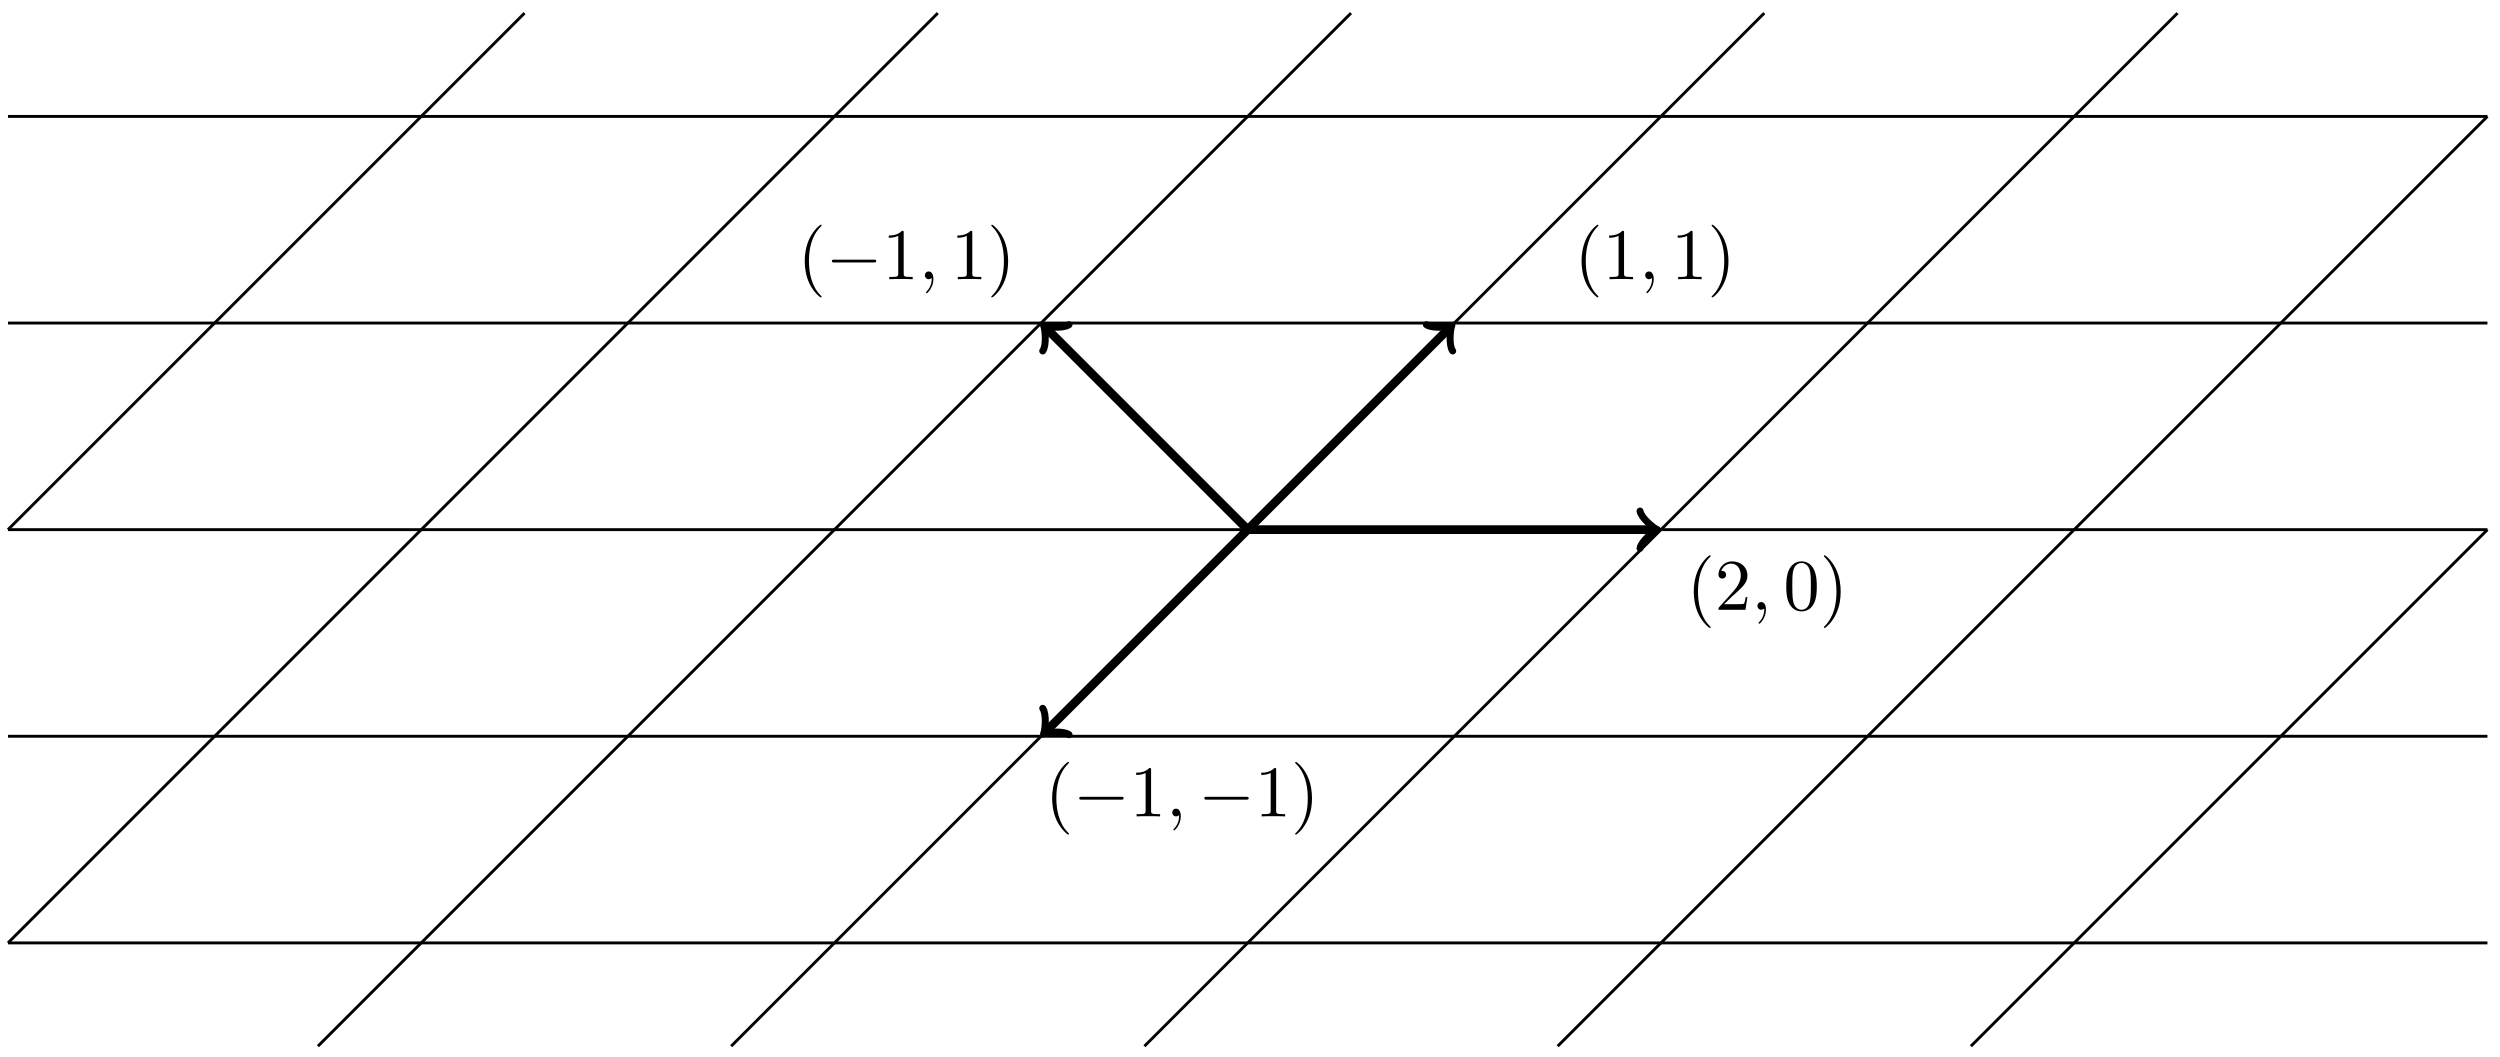
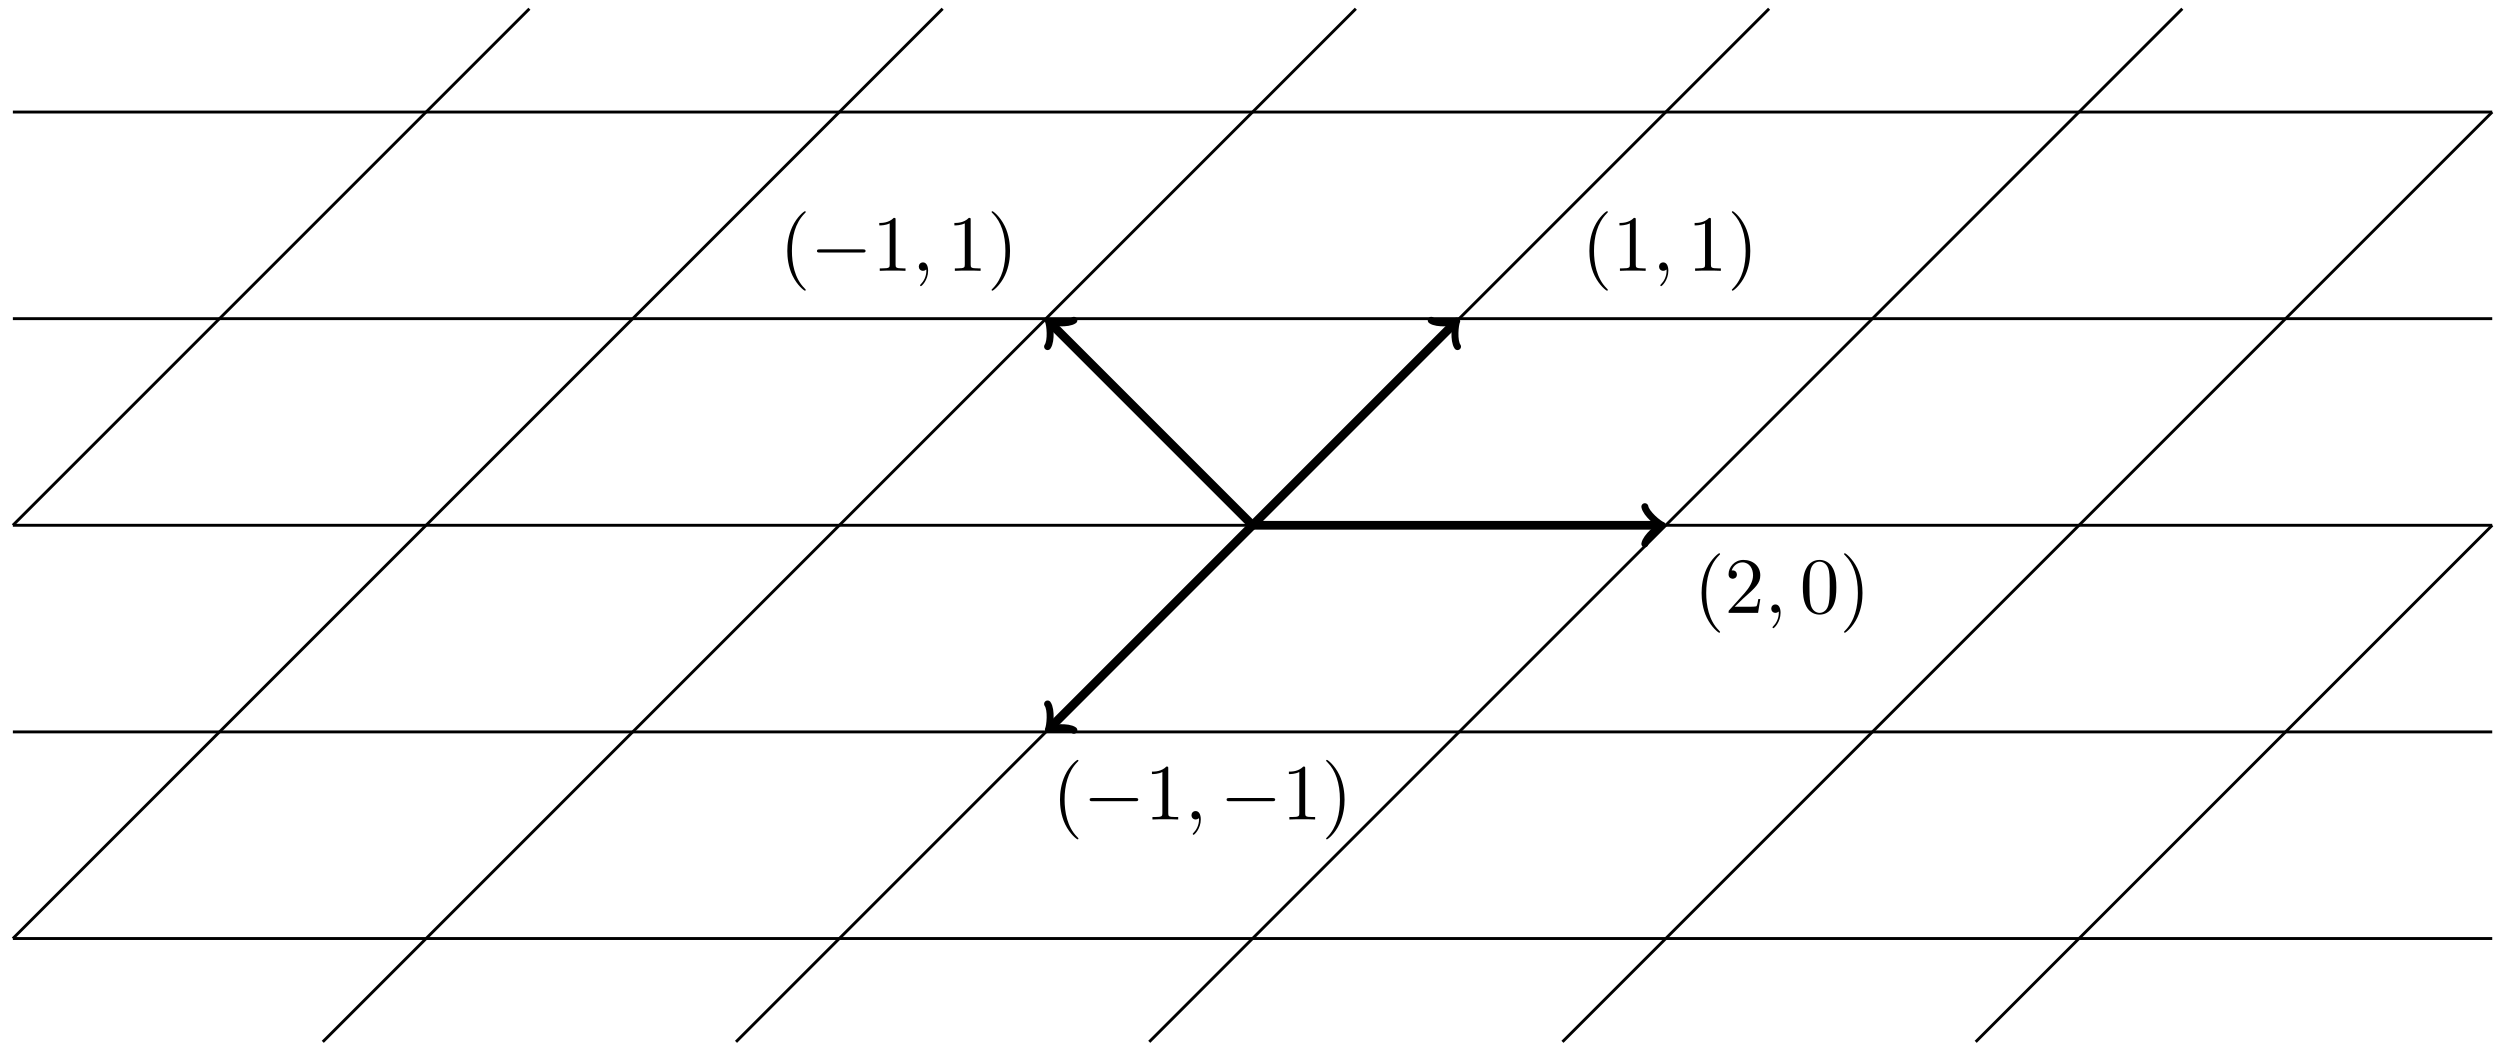
- <svg xmlns="http://www.w3.org/2000/svg" xmlns:xlink="http://www.w3.org/1999/xlink" width="343pt" height="145pt" viewBox="0 0 343 145" version="1.1">
+ <svg xmlns="http://www.w3.org/2000/svg" xmlns:xlink="http://www.w3.org/1999/xlink" version="1.1" width="343" height="145" viewBox="0 0 343 145">
  <defs>
-     <g>
-       <symbol overflow="visible" id="glyph0-0">
-         <path style="stroke:none;" d="" />
-       </symbol>
-       <symbol overflow="visible" id="glyph0-1">
-         <path style="stroke:none;" d="M 3.297 2.391 C 3.297 2.359 3.297 2.344 3.125 2.172 C 1.891 0.922 1.562 -0.969 1.562 -2.5 C 1.562 -4.234 1.938 -5.969 3.172 -7.203 C 3.297 -7.328 3.297 -7.344 3.297 -7.375 C 3.297 -7.453 3.266 -7.484 3.203 -7.484 C 3.094 -7.484 2.203 -6.797 1.609 -5.531 C 1.109 -4.438 0.984 -3.328 0.984 -2.5 C 0.984 -1.719 1.094 -0.516 1.641 0.625 C 2.25 1.844 3.094 2.5 3.203 2.5 C 3.266 2.5 3.297 2.469 3.297 2.391 Z M 3.297 2.391 " />
-       </symbol>
-       <symbol overflow="visible" id="glyph0-2">
-         <path style="stroke:none;" d="M 1.266 -0.766 L 2.328 -1.797 C 3.875 -3.172 4.469 -3.703 4.469 -4.703 C 4.469 -5.844 3.578 -6.641 2.359 -6.641 C 1.234 -6.641 0.5 -5.719 0.5 -4.828 C 0.5 -4.281 1 -4.281 1.031 -4.281 C 1.203 -4.281 1.547 -4.391 1.547 -4.812 C 1.547 -5.062 1.359 -5.328 1.016 -5.328 C 0.938 -5.328 0.922 -5.328 0.891 -5.312 C 1.109 -5.969 1.656 -6.328 2.234 -6.328 C 3.141 -6.328 3.562 -5.516 3.562 -4.703 C 3.562 -3.906 3.078 -3.125 2.516 -2.5 L 0.609 -0.375 C 0.5 -0.266 0.5 -0.234 0.5 0 L 4.203 0 L 4.469 -1.734 L 4.234 -1.734 C 4.172 -1.438 4.109 -1 4 -0.844 C 3.938 -0.766 3.281 -0.766 3.062 -0.766 Z M 1.266 -0.766 " />
-       </symbol>
-       <symbol overflow="visible" id="glyph0-3">
-         <path style="stroke:none;" d="M 4.578 -3.188 C 4.578 -3.984 4.531 -4.781 4.188 -5.516 C 3.734 -6.484 2.906 -6.641 2.5 -6.641 C 1.891 -6.641 1.172 -6.375 0.75 -5.453 C 0.438 -4.766 0.391 -3.984 0.391 -3.188 C 0.391 -2.438 0.422 -1.547 0.844 -0.781 C 1.266 0.016 2 0.219 2.484 0.219 C 3.016 0.219 3.781 0.016 4.219 -0.938 C 4.531 -1.625 4.578 -2.406 4.578 -3.188 Z M 2.484 0 C 2.094 0 1.5 -0.25 1.328 -1.203 C 1.219 -1.797 1.219 -2.719 1.219 -3.312 C 1.219 -3.953 1.219 -4.609 1.297 -5.141 C 1.484 -6.328 2.234 -6.422 2.484 -6.422 C 2.812 -6.422 3.469 -6.234 3.656 -5.25 C 3.766 -4.688 3.766 -3.938 3.766 -3.312 C 3.766 -2.562 3.766 -1.891 3.656 -1.25 C 3.5 -0.297 2.938 0 2.484 0 Z M 2.484 0 " />
-       </symbol>
-       <symbol overflow="visible" id="glyph0-4">
-         <path style="stroke:none;" d="M 2.875 -2.5 C 2.875 -3.266 2.766 -4.469 2.219 -5.609 C 1.625 -6.828 0.766 -7.484 0.672 -7.484 C 0.609 -7.484 0.562 -7.438 0.562 -7.375 C 0.562 -7.344 0.562 -7.328 0.75 -7.141 C 1.734 -6.156 2.297 -4.578 2.297 -2.5 C 2.297 -0.781 1.938 0.969 0.703 2.219 C 0.562 2.344 0.562 2.359 0.562 2.391 C 0.562 2.453 0.609 2.5 0.672 2.5 C 0.766 2.5 1.672 1.812 2.25 0.547 C 2.766 -0.547 2.875 -1.656 2.875 -2.5 Z M 2.875 -2.5 " />
-       </symbol>
-       <symbol overflow="visible" id="glyph0-5">
-         <path style="stroke:none;" d="M 2.938 -6.375 C 2.938 -6.625 2.938 -6.641 2.703 -6.641 C 2.078 -6 1.203 -6 0.891 -6 L 0.891 -5.688 C 1.094 -5.688 1.672 -5.688 2.188 -5.953 L 2.188 -0.781 C 2.188 -0.422 2.156 -0.312 1.266 -0.312 L 0.953 -0.312 L 0.953 0 C 1.297 -0.031 2.156 -0.031 2.562 -0.031 C 2.953 -0.031 3.828 -0.031 4.172 0 L 4.172 -0.312 L 3.859 -0.312 C 2.953 -0.312 2.938 -0.422 2.938 -0.781 Z M 2.938 -6.375 " />
-       </symbol>
-       <symbol overflow="visible" id="glyph1-0">
-         <path style="stroke:none;" d="" />
-       </symbol>
-       <symbol overflow="visible" id="glyph1-1">
-         <path style="stroke:none;" d="M 2.031 -0.016 C 2.031 -0.672 1.781 -1.062 1.391 -1.062 C 1.062 -1.062 0.859 -0.812 0.859 -0.531 C 0.859 -0.266 1.062 0 1.391 0 C 1.5 0 1.641 -0.047 1.734 -0.125 C 1.766 -0.156 1.781 -0.156 1.781 -0.156 C 1.797 -0.156 1.797 -0.156 1.797 -0.016 C 1.797 0.734 1.453 1.328 1.125 1.656 C 1.016 1.766 1.016 1.781 1.016 1.812 C 1.016 1.891 1.062 1.922 1.109 1.922 C 1.219 1.922 2.031 1.156 2.031 -0.016 Z M 2.031 -0.016 " />
-       </symbol>
-       <symbol overflow="visible" id="glyph2-0">
-         <path style="stroke:none;" d="" />
-       </symbol>
-       <symbol overflow="visible" id="glyph2-1">
-         <path style="stroke:none;" d="M 6.562 -2.297 C 6.734 -2.297 6.922 -2.297 6.922 -2.5 C 6.922 -2.688 6.734 -2.688 6.562 -2.688 L 1.172 -2.688 C 1 -2.688 0.828 -2.688 0.828 -2.5 C 0.828 -2.297 1 -2.297 1.172 -2.297 Z M 6.562 -2.297 " />
-       </symbol>
-     </g>
+     <path id="font_1_1" d="M.331-.24C.331-.237 .331-.235 .314-.218 .189-.092 .157 .097 .157 .25 .157 .424 .195 .598 .318 .723 .331 .735 .331 .737 .331 .74 .331 .747 .327 .75 .321 .75 .311 .75 .221 .682 .162 .555 .111 .445 .099 .334 .099 .25 .099 .172 .11 .051 .165-.062 .225-.185 .311-.25 .321-.25 .327-.25 .331-.247 .331-.24Z" />
+     <path id="font_1_5" d="M.127 .077 .233 .18C.389 .318 .449 .372 .449 .472 .449 .586 .359 .666 .237 .666 .124 .666 .05 .574 .05 .485 .05 .429 .1 .429 .103 .429 .12 .429 .155 .441 .155 .482 .155 .508 .137 .534 .102 .534 .094 .534 .092 .534 .089 .533 .112 .598 .166 .635 .224 .635 .315 .635 .358 .554 .358 .472 .358 .392 .308 .313 .253 .251L.061 .037C.05 .026 .05 .024 .05 0H.421L.449 .174H.424C.419 .144 .412 .1 .402 .085 .395 .077 .329 .077 .307 .077H.127Z" />
+     <path id="font_2_1" d="M.203 .001C.203 .067 .178 .106 .139 .106 .106 .106 .086 .081 .086 .053 .086 .026 .106 0 .139 0 .151 0 .164 .004 .174 .013 .177 .015 .178 .016 .179 .016 .18 .016 .181 .015 .181 .001 .181-.073 .146-.133 .113-.166 .102-.177 .102-.179 .102-.182 .102-.189 .107-.193 .112-.193 .123-.193 .203-.116 .203 .001Z" />
+     <path id="font_1_3" d="M.46 .32C.46 .4 .455 .48 .42 .554 .374 .65 .292 .666 .25 .666 .19 .666 .117 .64 .076 .547 .044 .478 .039 .4 .039 .32 .039 .245 .043 .155 .084 .079 .127-.002 .2-.022 .249-.022 .303-.022 .379-.001 .423 .094 .455 .163 .46 .241 .46 .32M.249-0C.21-0 .151 .025 .133 .121 .122 .181 .122 .273 .122 .332 .122 .396 .122 .462 .13 .516 .149 .635 .224 .644 .249 .644 .282 .644 .348 .626 .367 .527 .377 .471 .377 .395 .377 .332 .377 .257 .377 .189 .366 .125 .351 .03 .294-0 .249-0Z" />
+     <path id="font_1_2" d="M.289 .25C.289 .328 .278 .449 .223 .562 .163 .685 .077 .75 .067 .75 .061 .75 .057 .746 .057 .74 .057 .737 .057 .735 .076 .717 .174 .618 .231 .459 .231 .25 .231 .079 .194-.097 .07-.223 .057-.235 .057-.237 .057-.24 .057-.246 .061-.25 .067-.25 .077-.25 .167-.182 .226-.055 .277 .055 .289 .166 .289 .25Z" />
+     <path id="font_1_4" d="M.294 .64C.294 .664 .294 .666 .271 .666 .209 .602 .121 .602 .089 .602V.571C.109 .571 .168 .571 .22 .597V.079C.22 .043 .217 .031 .127 .031H.095V0C.13 .003 .217 .003 .257 .003 .297 .003 .384 .003 .419 0V.031H.387C.297 .031 .294 .042 .294 .079V.64Z" />
+     <path id="font_3_1" d="M.659 .23C.676 .23 .694 .23 .694 .25 .694 .27 .676 .27 .659 .27H.118C.101 .27 .083 .27 .083 .25 .083 .23 .101 .23 .118 .23H.659Z" />
  </defs>
-   <g id="surface1">
-     <path style="fill:none;stroke-width:0.399;stroke-linecap:butt;stroke-linejoin:miter;stroke:rgb(0%,0%,0%);stroke-opacity:1;stroke-miterlimit:10;" d="M -170.081 -56.696 L 170.082 -56.696 " transform="matrix(1.00006,0,0,-1.00005,171.1852,72.66883)" />
-     <path style="fill:none;stroke-width:0.399;stroke-linecap:butt;stroke-linejoin:miter;stroke:rgb(0%,0%,0%);stroke-opacity:1;stroke-miterlimit:10;" d="M -170.081 -28.345 L 170.082 -28.345 " transform="matrix(1.00006,0,0,-1.00005,171.1852,72.66883)" />
-     <path style="fill:none;stroke-width:0.399;stroke-linecap:butt;stroke-linejoin:miter;stroke:rgb(0%,0%,0%);stroke-opacity:1;stroke-miterlimit:10;" d="M -170.081 0.001 L 170.082 0.001 " transform="matrix(1.00006,0,0,-1.00005,171.1852,72.66883)" />
-     <path style="fill:none;stroke-width:0.399;stroke-linecap:butt;stroke-linejoin:miter;stroke:rgb(0%,0%,0%);stroke-opacity:1;stroke-miterlimit:10;" d="M -170.081 28.347 L 170.082 28.347 " transform="matrix(1.00006,0,0,-1.00005,171.1852,72.66883)" />
-     <path style="fill:none;stroke-width:0.399;stroke-linecap:butt;stroke-linejoin:miter;stroke:rgb(0%,0%,0%);stroke-opacity:1;stroke-miterlimit:10;" d="M -170.081 56.693 L 170.082 56.693 " transform="matrix(1.00006,0,0,-1.00005,171.1852,72.66883)" />
-     <path style="fill:none;stroke-width:0.399;stroke-linecap:butt;stroke-linejoin:miter;stroke:rgb(0%,0%,0%);stroke-opacity:1;stroke-miterlimit:10;" d="M 99.215 -70.867 L 170.082 0.001 " transform="matrix(1.00006,0,0,-1.00005,171.1852,72.66883)" />
-     <path style="fill:none;stroke-width:0.399;stroke-linecap:butt;stroke-linejoin:miter;stroke:rgb(0%,0%,0%);stroke-opacity:1;stroke-miterlimit:10;" d="M 42.519 -70.867 L 170.082 56.693 " transform="matrix(1.00006,0,0,-1.00005,171.1852,72.66883)" />
-     <path style="fill:none;stroke-width:0.399;stroke-linecap:butt;stroke-linejoin:miter;stroke:rgb(0%,0%,0%);stroke-opacity:1;stroke-miterlimit:10;" d="M -14.173 -70.867 L 127.561 70.868 " transform="matrix(1.00006,0,0,-1.00005,171.1852,72.66883)" />
-     <path style="fill:none;stroke-width:0.399;stroke-linecap:butt;stroke-linejoin:miter;stroke:rgb(0%,0%,0%);stroke-opacity:1;stroke-miterlimit:10;" d="M -70.868 -70.867 L 70.865 70.868 " transform="matrix(1.00006,0,0,-1.00005,171.1852,72.66883)" />
-     <path style="fill:none;stroke-width:0.399;stroke-linecap:butt;stroke-linejoin:miter;stroke:rgb(0%,0%,0%);stroke-opacity:1;stroke-miterlimit:10;" d="M -127.56 -70.867 L 14.173 70.868 " transform="matrix(1.00006,0,0,-1.00005,171.1852,72.66883)" />
-     <path style="fill:none;stroke-width:0.399;stroke-linecap:butt;stroke-linejoin:miter;stroke:rgb(0%,0%,0%);stroke-opacity:1;stroke-miterlimit:10;" d="M -170.081 -56.696 L -42.519 70.868 " transform="matrix(1.00006,0,0,-1.00005,171.1852,72.66883)" />
-     <path style="fill:none;stroke-width:0.399;stroke-linecap:butt;stroke-linejoin:miter;stroke:rgb(0%,0%,0%);stroke-opacity:1;stroke-miterlimit:10;" d="M -170.081 0.001 L -99.214 70.868 " transform="matrix(1.00006,0,0,-1.00005,171.1852,72.66883)" />
-     <path style="fill:none;stroke-width:1.196;stroke-linecap:butt;stroke-linejoin:miter;stroke:rgb(0%,0%,0%);stroke-opacity:1;stroke-miterlimit:10;" d="M -0.002 0.001 L 55.737 0.001 " transform="matrix(1.00006,0,0,-1.00005,171.1852,72.66883)" />
-     <path style="fill:none;stroke-width:0.956;stroke-linecap:round;stroke-linejoin:round;stroke:rgb(0%,0%,0%);stroke-opacity:1;stroke-miterlimit:10;" d="M -1.914 2.552 C -1.754 1.595 0 0.161 0.477 0.001 C 0 -0.159 -1.754 -1.593 -1.914 -2.55 " transform="matrix(1.00006,0,0,-1.00005,226.9257,72.66883)" />
-     <path style="fill:none;stroke-width:1.196;stroke-linecap:butt;stroke-linejoin:miter;stroke:rgb(0%,0%,0%);stroke-opacity:1;stroke-miterlimit:10;" d="M -0.002 0.001 L 27.669 27.671 " transform="matrix(1.00006,0,0,-1.00005,171.1852,72.66883)" />
-     <path style="fill:none;stroke-width:0.956;stroke-linecap:round;stroke-linejoin:round;stroke:rgb(0%,0%,0%);stroke-opacity:1;stroke-miterlimit:10;" d="M -1.915 2.551 C -1.755 1.596 0.002 0.159 0.477 -0.001 C -0.001 -0.158 -1.752 -1.595 -1.912 -2.55 " transform="matrix(0.707162,-0.707135,-0.707142,-0.707155,198.8574,44.99693)" />
-     <path style="fill:none;stroke-width:1.196;stroke-linecap:butt;stroke-linejoin:miter;stroke:rgb(0%,0%,0%);stroke-opacity:1;stroke-miterlimit:10;" d="M -0.002 0.001 L -27.672 27.671 " transform="matrix(1.00006,0,0,-1.00005,171.1852,72.66883)" />
-     <path style="fill:none;stroke-width:0.956;stroke-linecap:round;stroke-linejoin:round;stroke:rgb(0%,0%,0%);stroke-opacity:1;stroke-miterlimit:10;" d="M -1.913 2.55 C -1.752 1.594 0.002 0.161 0.477 0 C 0.002 -0.16 -1.752 -1.593 -1.913 -2.549 " transform="matrix(-0.707162,-0.707135,-0.707142,0.707155,143.513,44.99693)" />
-     <path style="fill:none;stroke-width:1.196;stroke-linecap:butt;stroke-linejoin:miter;stroke:rgb(0%,0%,0%);stroke-opacity:1;stroke-miterlimit:10;" d="M -0.002 0.001 L -27.672 -27.67 " transform="matrix(1.00006,0,0,-1.00005,171.1852,72.66883)" />
-     <path style="fill:none;stroke-width:0.956;stroke-linecap:round;stroke-linejoin:round;stroke:rgb(0%,0%,0%);stroke-opacity:1;stroke-miterlimit:10;" d="M -1.911 2.55 C -1.754 1.592 0 0.159 0.478 0.001 C 0 -0.162 -1.754 -1.595 -1.914 -2.551 " transform="matrix(-0.707162,0.707135,0.707142,0.707155,143.513,100.3407)" />
-     <g style="fill:rgb(0%,0%,0%);fill-opacity:1;">
-       <use xlink:href="#glyph0-1" x="231.402" y="83.661" />
-       <use xlink:href="#glyph0-2" x="235.276" y="83.661" />
-     </g>
-     <g style="fill:rgb(0%,0%,0%);fill-opacity:1;">
-       <use xlink:href="#glyph1-1" x="240.257" y="83.661" />
-     </g>
-     <g style="fill:rgb(0%,0%,0%);fill-opacity:1;">
-       <use xlink:href="#glyph0-3" x="244.686" y="83.661" />
-       <use xlink:href="#glyph0-4" x="249.667" y="83.661" />
-     </g>
-     <g style="fill:rgb(0%,0%,0%);fill-opacity:1;">
-       <use xlink:href="#glyph0-1" x="216.006" y="38.31" />
-       <use xlink:href="#glyph0-5" x="219.881" y="38.31" />
-     </g>
-     <g style="fill:rgb(0%,0%,0%);fill-opacity:1;">
-       <use xlink:href="#glyph1-1" x="224.861" y="38.31" />
-     </g>
-     <g style="fill:rgb(0%,0%,0%);fill-opacity:1;">
-       <use xlink:href="#glyph0-5" x="229.29" y="38.31" />
-       <use xlink:href="#glyph0-4" x="234.271" y="38.31" />
-     </g>
-     <g style="fill:rgb(0%,0%,0%);fill-opacity:1;">
-       <use xlink:href="#glyph0-1" x="109.426" y="38.31" />
-     </g>
-     <g style="fill:rgb(0%,0%,0%);fill-opacity:1;">
-       <use xlink:href="#glyph2-1" x="113.301" y="38.31" />
-     </g>
-     <g style="fill:rgb(0%,0%,0%);fill-opacity:1;">
-       <use xlink:href="#glyph0-5" x="121.05" y="38.31" />
-     </g>
-     <g style="fill:rgb(0%,0%,0%);fill-opacity:1;">
-       <use xlink:href="#glyph1-1" x="126.031" y="38.31" />
-     </g>
-     <g style="fill:rgb(0%,0%,0%);fill-opacity:1;">
-       <use xlink:href="#glyph0-5" x="130.46" y="38.31" />
-       <use xlink:href="#glyph0-4" x="135.441" y="38.31" />
-     </g>
-     <g style="fill:rgb(0%,0%,0%);fill-opacity:1;">
-       <use xlink:href="#glyph0-1" x="143.368" y="112.01" />
-     </g>
-     <g style="fill:rgb(0%,0%,0%);fill-opacity:1;">
-       <use xlink:href="#glyph2-1" x="147.242" y="112.01" />
-     </g>
-     <g style="fill:rgb(0%,0%,0%);fill-opacity:1;">
-       <use xlink:href="#glyph0-5" x="154.991" y="112.01" />
-     </g>
-     <g style="fill:rgb(0%,0%,0%);fill-opacity:1;">
-       <use xlink:href="#glyph1-1" x="159.973" y="112.01" />
-     </g>
-     <g style="fill:rgb(0%,0%,0%);fill-opacity:1;">
-       <use xlink:href="#glyph2-1" x="164.401" y="112.01" />
-     </g>
-     <g style="fill:rgb(0%,0%,0%);fill-opacity:1;">
-       <use xlink:href="#glyph0-5" x="172.15" y="112.01" />
-       <use xlink:href="#glyph0-4" x="177.132" y="112.01" />
-     </g>
-   </g>
+   <path transform="matrix(1.00002,0,0,-1.00005,171.8502,72.06865)" stroke-width=".399" stroke-linecap="butt" stroke-miterlimit="10" stroke-linejoin="miter" fill="none" stroke="#000000" d="M-170.081-56.694H170.081" />
+   <path transform="matrix(1.00002,0,0,-1.00005,171.8502,72.06865)" stroke-width=".399" stroke-linecap="butt" stroke-miterlimit="10" stroke-linejoin="miter" fill="none" stroke="#000000" d="M-170.081-28.347H170.081" />
+   <path transform="matrix(1.00002,0,0,-1.00005,171.8502,72.06865)" stroke-width=".399" stroke-linecap="butt" stroke-miterlimit="10" stroke-linejoin="miter" fill="none" stroke="#000000" d="M-170.081 0H170.081" />
+   <path transform="matrix(1.00002,0,0,-1.00005,171.8502,72.06865)" stroke-width=".399" stroke-linecap="butt" stroke-miterlimit="10" stroke-linejoin="miter" fill="none" stroke="#000000" d="M-170.081 28.347H170.081" />
+   <path transform="matrix(1.00002,0,0,-1.00005,171.8502,72.06865)" stroke-width=".399" stroke-linecap="butt" stroke-miterlimit="10" stroke-linejoin="miter" fill="none" stroke="#000000" d="M-170.081 56.694H170.081" />
+   <path transform="matrix(1.00002,0,0,-1.00005,171.8502,72.06865)" stroke-width=".399" stroke-linecap="butt" stroke-miterlimit="10" stroke-linejoin="miter" fill="none" stroke="#000000" d="M99.214-70.867 170.081 0" />
+   <path transform="matrix(1.00002,0,0,-1.00005,171.8502,72.06865)" stroke-width=".399" stroke-linecap="butt" stroke-miterlimit="10" stroke-linejoin="miter" fill="none" stroke="#000000" d="M42.52-70.867 170.081 56.694" />
+   <path transform="matrix(1.00002,0,0,-1.00005,171.8502,72.06865)" stroke-width=".399" stroke-linecap="butt" stroke-miterlimit="10" stroke-linejoin="miter" fill="none" stroke="#000000" d="M-14.173-70.867 127.561 70.867" />
+   <path transform="matrix(1.00002,0,0,-1.00005,171.8502,72.06865)" stroke-width=".399" stroke-linecap="butt" stroke-miterlimit="10" stroke-linejoin="miter" fill="none" stroke="#000000" d="M-70.867-70.867 70.867 70.867" />
+   <path transform="matrix(1.00002,0,0,-1.00005,171.8502,72.06865)" stroke-width=".399" stroke-linecap="butt" stroke-miterlimit="10" stroke-linejoin="miter" fill="none" stroke="#000000" d="M-127.561-70.867 14.173 70.867" />
+   <path transform="matrix(1.00002,0,0,-1.00005,171.8502,72.06865)" stroke-width=".399" stroke-linecap="butt" stroke-miterlimit="10" stroke-linejoin="miter" fill="none" stroke="#000000" d="M-170.081-56.694-42.52 70.867" />
+   <path transform="matrix(1.00002,0,0,-1.00005,171.8502,72.06865)" stroke-width=".399" stroke-linecap="butt" stroke-miterlimit="10" stroke-linejoin="miter" fill="none" stroke="#000000" d="M-170.081 0-99.214 70.867" />
+   <path transform="matrix(1.00002,0,0,-1.00005,171.8502,72.06865)" stroke-width="1.196" stroke-linecap="butt" stroke-miterlimit="10" stroke-linejoin="miter" fill="none" stroke="#000000" d="M0 0H55.737" />
+   <path transform="matrix(1.00002,0,0,-1.00005,227.5885,72.06865)" stroke-width=".956" stroke-linecap="round" stroke-linejoin="round" fill="none" stroke="#000000" d="M-1.913 2.55C-1.753 1.594 0 .159 .478 0 0-.159-1.753-1.594-1.913-2.55" />
+   <path transform="matrix(1.00002,0,0,-1.00005,171.8502,72.06865)" stroke-width="1.196" stroke-linecap="butt" stroke-miterlimit="10" stroke-linejoin="miter" fill="none" stroke="#000000" d="M0 0 27.671 27.671" />
+   <path transform="matrix(.7071142,-.7071353,-.7071142,-.7071353,199.5213,44.39675)" stroke-width=".956" stroke-linecap="round" stroke-linejoin="round" fill="none" stroke="#000000" d="M-1.913 2.55C-1.753 1.594 0 .159 .478 0 0-.159-1.753-1.594-1.913-2.55" />
+   <path transform="matrix(1.00002,0,0,-1.00005,171.8502,72.06865)" stroke-width="1.196" stroke-linecap="butt" stroke-miterlimit="10" stroke-linejoin="miter" fill="none" stroke="#000000" d="M0 0-27.671 27.671" />
+   <path transform="matrix(-.7071142,-.7071353,-.7071142,.7071353,144.1791,44.39675)" stroke-width=".956" stroke-linecap="round" stroke-linejoin="round" fill="none" stroke="#000000" d="M-1.913 2.55C-1.753 1.594 0 .159 .478 0 0-.159-1.753-1.594-1.913-2.55" />
+   <path transform="matrix(1.00002,0,0,-1.00005,171.8502,72.06865)" stroke-width="1.196" stroke-linecap="butt" stroke-miterlimit="10" stroke-linejoin="miter" fill="none" stroke="#000000" d="M0 0-27.671-27.671" />
+   <path transform="matrix(-.7071142,.7071353,.7071142,.7071353,144.1791,99.74056)" stroke-width=".956" stroke-linecap="round" stroke-linejoin="round" fill="none" stroke="#000000" d="M-1.913 2.55C-1.753 1.594 0 .159 .478 0 0-.159-1.753-1.594-1.913-2.55" />
+   <use data-text="(" xlink:href="#font_1_1" transform="matrix(10.90932,0,0,-10.90964,232.3804,84.08625)" />
+   <use data-text="2" xlink:href="#font_1_5" transform="matrix(10.90932,0,0,-10.90964,236.6132,84.08625)" />
+   <use data-text="," xlink:href="#font_2_1" transform="matrix(10.90932,0,0,-10.90964,242.0776,84.08625)" />
+   <use data-text="0" xlink:href="#font_1_3" transform="matrix(10.90932,0,0,-10.90964,246.9267,84.08625)" />
+   <use data-text=")" xlink:href="#font_1_2" transform="matrix(10.90932,0,0,-10.90964,252.3813,84.08625)" />
+   <use data-text="(" xlink:href="#font_1_1" transform="matrix(10.90932,0,0,-10.90964,216.9851,37.15791)" />
+   <use data-text="1" xlink:href="#font_1_4" transform="matrix(10.90932,0,0,-10.90964,221.2179,37.15791)" />
+   <use data-text="," xlink:href="#font_2_1" transform="matrix(10.90932,0,0,-10.90964,226.6823,37.15791)" />
+   <use data-text="1" xlink:href="#font_1_4" transform="matrix(10.90932,0,0,-10.90964,231.5314,37.15791)" />
+   <use data-text=")" xlink:href="#font_1_2" transform="matrix(10.90932,0,0,-10.90964,236.986,37.15791)" />
+   <use data-text="(" xlink:href="#font_1_1" transform="matrix(10.90932,0,0,-10.90964,106.9389,37.15791)" />
+   <use data-text="−" xlink:href="#font_3_1" transform="matrix(10.90932,0,0,-10.90964,111.182,37.15791)" />
+   <use data-text="1" xlink:href="#font_1_4" transform="matrix(10.90932,0,0,-10.90964,119.6661,37.15791)" />
+   <use data-text="," xlink:href="#font_2_1" transform="matrix(10.90932,0,0,-10.90964,125.1213,37.15791)" />
+   <use data-text="1" xlink:href="#font_1_4" transform="matrix(10.90932,0,0,-10.90964,129.9693,37.15791)" />
+   <use data-text=")" xlink:href="#font_1_2" transform="matrix(10.90932,0,0,-10.90964,135.424,37.15791)" />
+   <use data-text="(" xlink:href="#font_1_1" transform="matrix(10.90932,0,0,-10.90964,144.3496,112.4347)" />
+   <use data-text="−" xlink:href="#font_3_1" transform="matrix(10.90932,0,0,-10.90964,148.5927,112.4347)" />
+   <use data-text="1" xlink:href="#font_1_4" transform="matrix(10.90932,0,0,-10.90964,157.0769,112.4347)" />
+   <use data-text="," xlink:href="#font_2_1" transform="matrix(10.90932,0,0,-10.90964,162.532,112.4347)" />
+   <use data-text="−" xlink:href="#font_3_1" transform="matrix(10.90932,0,0,-10.90964,167.3801,112.4347)" />
+   <use data-text="1" xlink:href="#font_1_4" transform="matrix(10.90932,0,0,-10.90964,175.8653,112.4347)" />
+   <use data-text=")" xlink:href="#font_1_2" transform="matrix(10.90932,0,0,-10.90964,181.3199,112.4347)" />
</svg>
